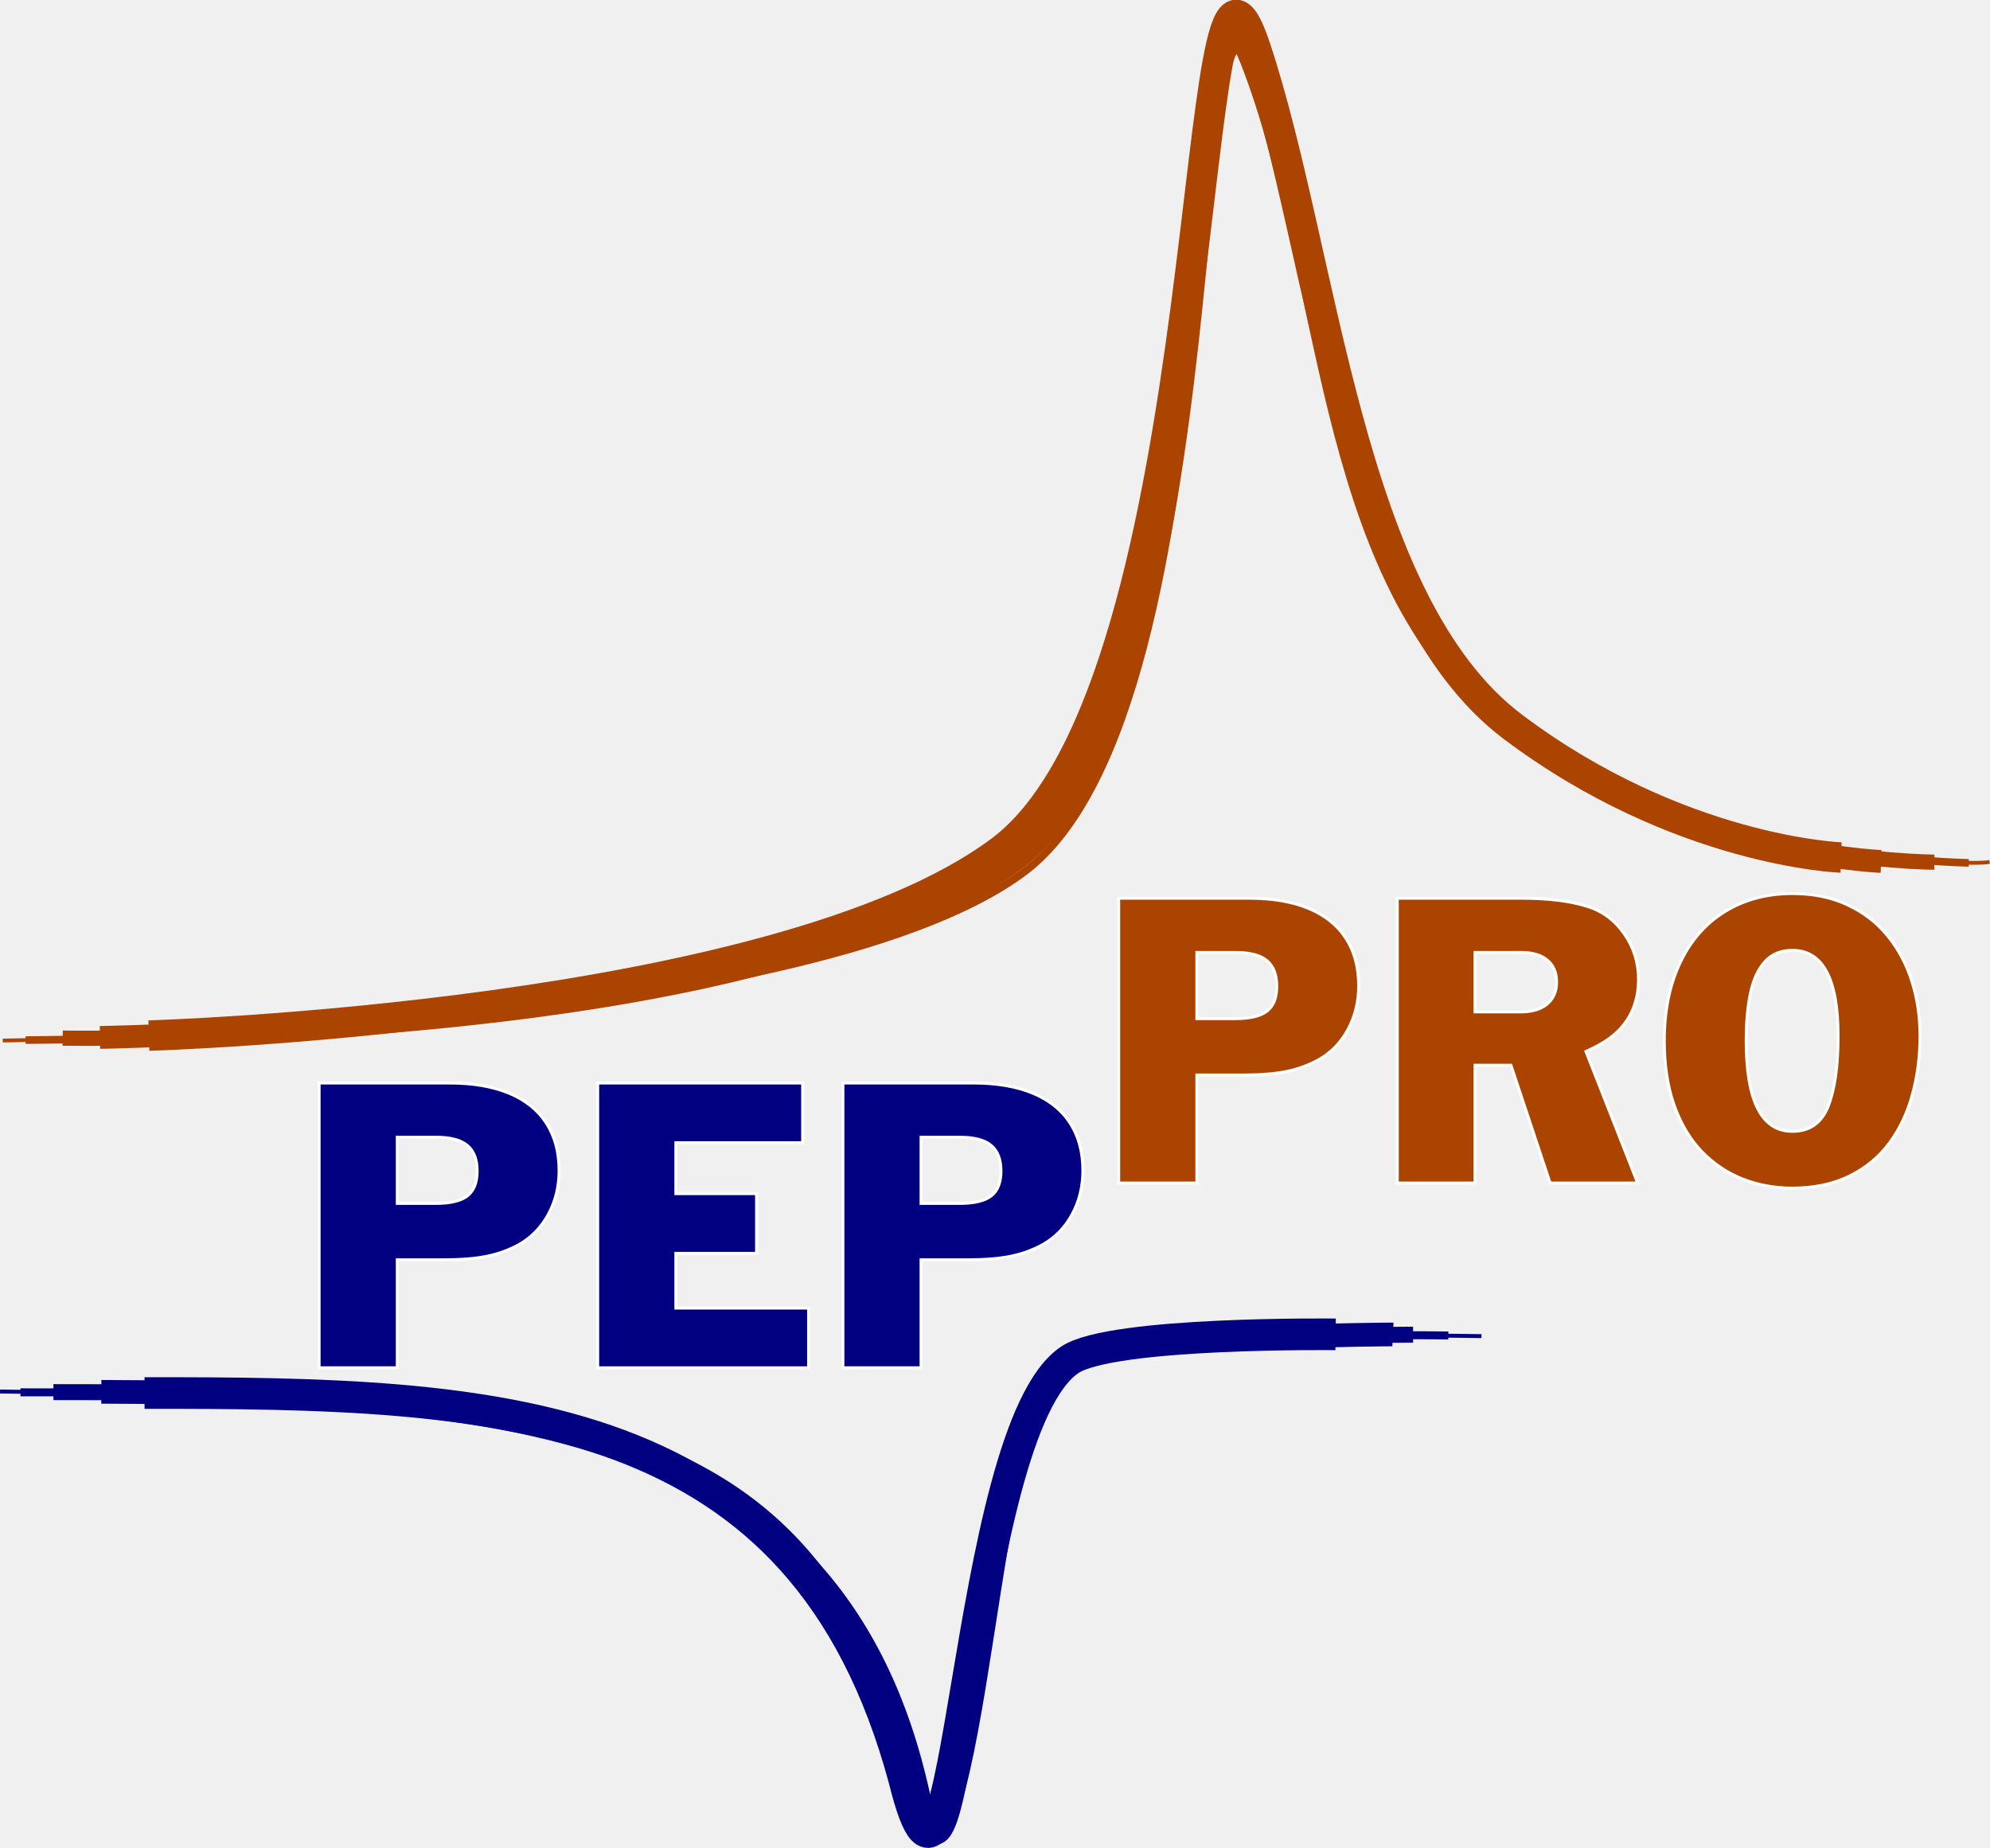
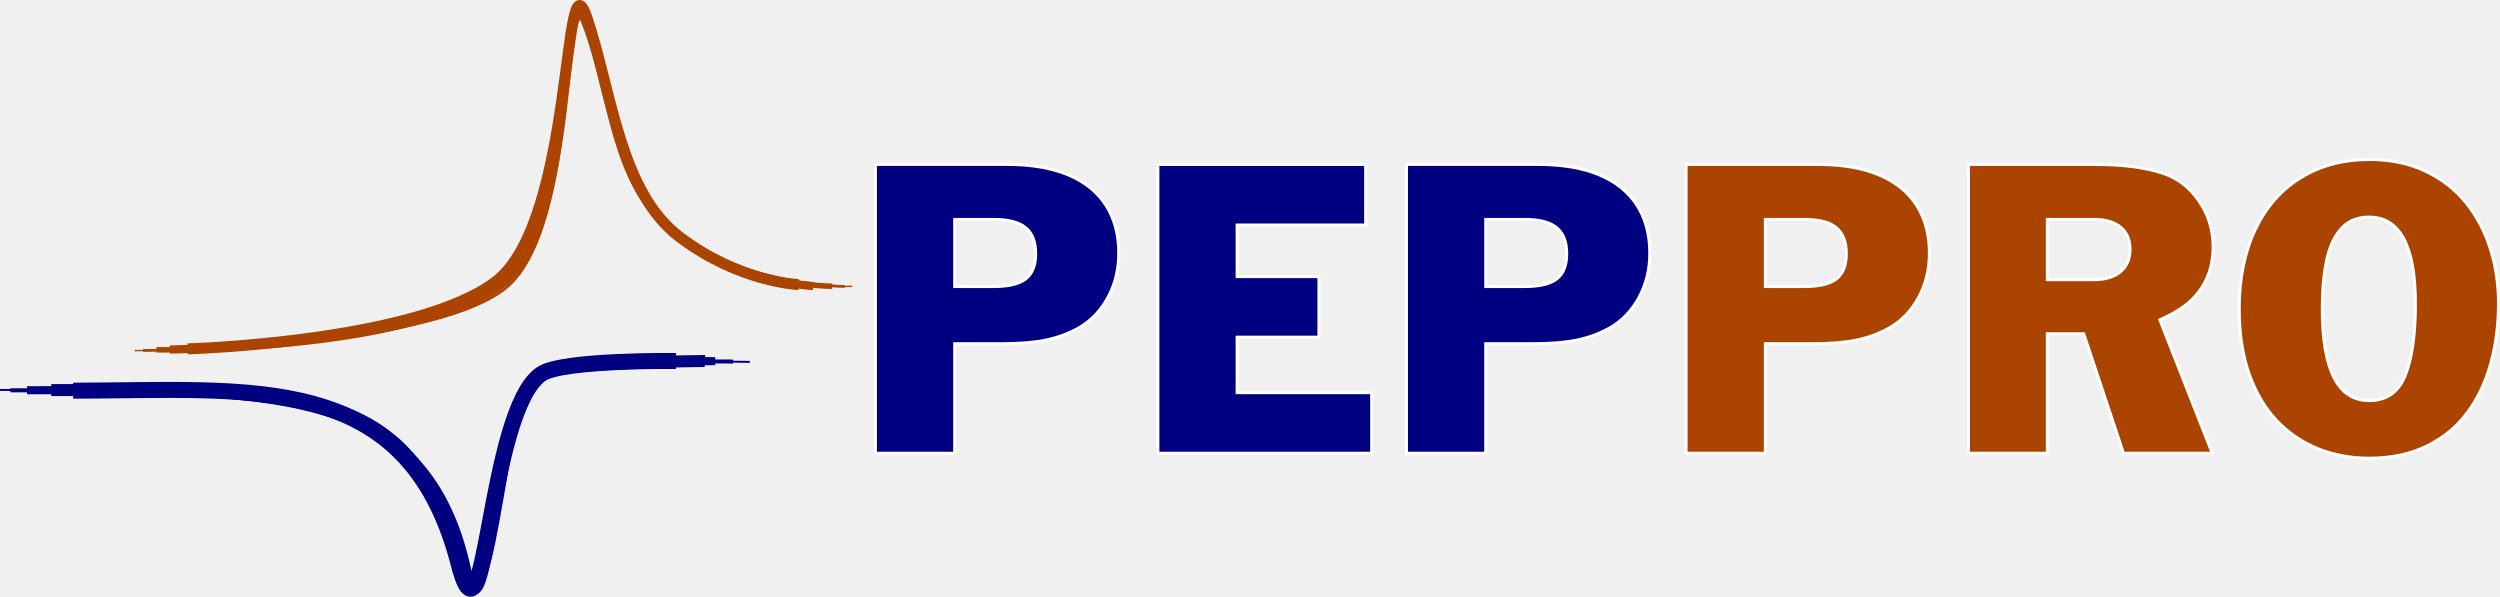
- <svg xmlns="http://www.w3.org/2000/svg" width="3339.698" height="3101.674" id="svg2" version="1.1">
+ <svg xmlns="http://www.w3.org/2000/svg" width="955.191" height="227.996" id="svg2" version="1.1">
  <defs id="defs4">
    </defs>
-   <g id="layer1" transform="translate(1937.217,1519.891)">
-     <g id="g4836" style="stroke:#aa4400;stroke-opacity:1" transform="matrix(6.381606,0,0,6.381606,812.6467,-580.0918)">
-       <path id="path4750" d="m -430.172,126.416 c 0,0 209.219,-2.189 267.943,-45.962 58.724,-43.773 42.978,-251.235 62.629,-210.112 19.652,41.123 17.424,131.298 62.576,168.809 45.153,37.511 122.05,41.753 129.353,40.293" style="fill:none;stroke:#aa4400;stroke-width:1px;stroke-linecap:butt;stroke-linejoin:miter;stroke-opacity:1" />
-       <path id="path4750-0" d="m -424.184,126.297 c 0,0 203.818,-0.403 262.542,-44.176 58.724,-43.773 39.763,-265.163 62.629,-210.112 22.866,55.052 17.424,131.803 62.576,169.314 45.153,37.511 123.281,38.359 123.281,38.359" style="fill:none;stroke:#aa4400;stroke-width:2;stroke-linecap:butt;stroke-linejoin:miter;stroke-miterlimit:4;stroke-dasharray:none;stroke-opacity:1" />
-       <path id="path4750-0-4" d="m -414.418,125.791 c 0,0 190.535,3.138 249.26,-48.493 58.724,-51.63 45.299,-268.378 63.522,-212.969 18.223,55.409 21.618,140.165 66.77,177.676 45.153,37.511 112.659,37.497 112.659,37.497" style="fill:none;stroke:#aa4400;stroke-width:4;stroke-linecap:butt;stroke-linejoin:miter;stroke-miterlimit:4;stroke-dasharray:none;stroke-opacity:1" />
-       <path id="path4750-0-4-2" d="m -404.619,125.601 c 0,0 181.663,-2.75 240.387,-46.523 58.724,-43.773 41.549,-264.449 62.629,-210.112 21.08,54.337 18.939,133.318 64.092,170.829 C 7.642,77.306 63.784,79.313 63.784,79.313" style="fill:none;stroke:#aa4400;stroke-width:6;stroke-linecap:butt;stroke-linejoin:miter;stroke-miterlimit:4;stroke-dasharray:none;stroke-opacity:1" />
-       <path id="path4750-0-4-2-2" d="m -391.75,125.122 c 0,0 165.216,-4.814 223.94,-48.587 58.724,-43.773 48.87,-266.235 67.094,-211.183 18.223,55.052 23.984,145.721 67.709,178.589 43.724,32.868 86.269,34.344 86.269,34.344" style="fill:none;stroke:#aa4400;stroke-width:8;stroke-linecap:butt;stroke-linejoin:miter;stroke-miterlimit:4;stroke-dasharray:none;stroke-opacity:1" />
+   <g id="layer1" transform="translate(1709.339,1366.083)">
+     <g id="g4836" style="stroke:#aa4400;stroke-opacity:1" transform="matrix(0.5246427,0,0,0.5246427,-1432.161,-1298.431)">
+       <path id="path4750" d="m -430.172,126.416 c 0,0 209.219,-2.189 267.943,-45.962 58.724,-43.773 42.978,-232.174 62.629,-191.051 19.652,41.123 17.424,112.237 62.576,149.748 45.153,37.511 122.05,41.753 129.353,40.293" style="fill:none;stroke:#aa4400;stroke-width:1px;stroke-linecap:butt;stroke-linejoin:miter;stroke-opacity:1" />
+       <path id="path4750-0" d="m -424.184,126.297 c 0,0 203.818,-0.403 262.542,-44.176 58.724,-43.773 39.763,-246.103 62.629,-191.051 22.866,55.052 17.424,112.743 62.576,150.253 45.153,37.511 123.281,38.359 123.281,38.359" style="fill:none;stroke:#aa4400;stroke-width:2;stroke-linecap:butt;stroke-linejoin:miter;stroke-miterlimit:4;stroke-dasharray:none;stroke-opacity:1" />
+       <path id="path4750-0-4" d="m -414.418,125.791 c 0,0 190.535,3.138 249.26,-48.493 58.724,-51.63 45.299,-249.317 63.522,-193.908 18.223,55.409 21.618,121.105 66.77,158.615 45.153,37.511 112.659,37.497 112.659,37.497" style="fill:none;stroke:#aa4400;stroke-width:4;stroke-linecap:butt;stroke-linejoin:miter;stroke-miterlimit:4;stroke-dasharray:none;stroke-opacity:1" />
+       <path id="path4750-0-4-2" d="m -404.619,125.601 c 0,0 181.663,-2.75 240.387,-46.523 58.724,-43.773 41.549,-245.389 62.629,-191.051 21.08,54.337 18.939,114.258 64.092,151.769 C 7.642,77.306 63.784,79.313 63.784,79.313" style="fill:none;stroke:#aa4400;stroke-width:6;stroke-linecap:butt;stroke-linejoin:miter;stroke-miterlimit:4;stroke-dasharray:none;stroke-opacity:1" />
+       <path id="path4750-0-4-2-2" d="m -391.75,125.122 c 0,0 165.216,-4.814 223.94,-48.587 58.724,-43.773 48.87,-247.174 67.094,-192.123 18.223,55.052 23.984,126.661 67.709,159.528 43.724,32.868 86.269,34.344 86.269,34.344" style="fill:none;stroke:#aa4400;stroke-width:8;stroke-linecap:butt;stroke-linejoin:miter;stroke-miterlimit:4;stroke-dasharray:none;stroke-opacity:1" />
    </g>
-     <g id="g5269" transform="matrix(6.381606,0,0,6.381606,1013.212,-561.8586)">
-       <path id="path4750-05" d="m -72.738,201.311 c -31.724,-0.478 -93.79,-0.732 -111.101,9.671 -17.312,10.403 -28.138,160.946 -37.943,114.719 -24.521,-121.763 -116.56,-107.742 -240.542,-109.825" style="fill:none;stroke:#000080;stroke-width:1.032px;stroke-linecap:butt;stroke-linejoin:miter;stroke-opacity:1" />
-       <path id="path4750-0-5" d="m -81.45,201.144 c 0,0 -90.579,-1.577 -105.379,10.214 -24.617,19.611 -23.441,161.856 -34.93,111.838 -22.872,-113.3 -107.805,-106.698 -235.197,-107.106" style="fill:none;stroke:#000080;stroke-width:2.096;stroke-linecap:butt;stroke-linejoin:miter;stroke-miterlimit:4;stroke-dasharray:none;stroke-opacity:1" />
-       <path id="path4750-0-4-29" d="m -90.719,200.928 c -31.947,0.099 -75.247,1.165 -93.161,7.664 -17.913,6.499 -21.118,147.23 -38.065,121.91 -14.311,-101.892 -93.031,-114.673 -226.334,-114.462" style="fill:none;stroke:#000080;stroke-width:4.201;stroke-linecap:butt;stroke-linejoin:miter;stroke-miterlimit:4;stroke-dasharray:none;stroke-opacity:1" />
-       <path id="path4750-0-4-2-0" d="m -96.023,200.868 c -0.149,-0.007 -65.397,0.378 -83.069,5.646 -27.694,8.255 -29.509,165.214 -41.712,115.839 -22.129,-101.471 -113.319,-105.929 -214.876,-106.391" style="fill:none;stroke:#000080;stroke-width:6.23;stroke-linecap:butt;stroke-linejoin:miter;stroke-miterlimit:4;stroke-dasharray:none;stroke-opacity:1" />
-       <path id="path4750-0-4-2-2-2" d="m -111.093,200.845 c 0,0 -58.783,-0.714 -69.875,6.68 -28.441,18.957 -28.852,170.014 -43.562,110.392 -26.655,-98.972 -106.592,-101.751 -199.79,-101.638" style="fill:none;stroke:#000080;stroke-width:8.317;stroke-linecap:butt;stroke-linejoin:miter;stroke-miterlimit:4;stroke-dasharray:none;stroke-opacity:1" />
+     <g id="g5269" transform="matrix(0.7353359,0,0,0.7353359,-1369.368,-1375.849)">
+       <path id="path4750-05" d="m -72.738,201.311 c -31.724,-0.478 -93.79,-0.732 -111.101,9.671 -17.312,10.403 -28.138,147.347 -37.943,101.12 -24.521,-121.763 -116.56,-94.143 -240.542,-96.225" style="fill:none;stroke:#000080;stroke-width:1.032px;stroke-linecap:butt;stroke-linejoin:miter;stroke-opacity:1" />
+       <path id="path4750-0-5" d="m -81.45,201.144 c 0,0 -90.579,-1.577 -105.379,10.214 -24.617,19.611 -23.441,148.257 -34.93,98.239 -22.872,-113.3 -107.805,-93.099 -235.197,-93.507" style="fill:none;stroke:#000080;stroke-width:2.096;stroke-linecap:butt;stroke-linejoin:miter;stroke-miterlimit:4;stroke-dasharray:none;stroke-opacity:1" />
+       <path id="path4750-0-4-29" d="m -90.719,200.928 c -31.947,0.099 -75.247,1.165 -93.161,7.664 -17.913,6.499 -21.118,133.631 -38.065,108.31 -14.311,-101.892 -93.031,-101.074 -226.334,-100.863" style="fill:none;stroke:#000080;stroke-width:4.201;stroke-linecap:butt;stroke-linejoin:miter;stroke-miterlimit:4;stroke-dasharray:none;stroke-opacity:1" />
+       <path id="path4750-0-4-2-0" d="m -96.023,200.868 c -0.149,-0.007 -65.397,0.378 -83.069,5.646 -27.694,8.255 -29.509,151.615 -41.712,102.24 -22.129,-101.471 -113.319,-92.329 -214.876,-92.791" style="fill:none;stroke:#000080;stroke-width:6.23;stroke-linecap:butt;stroke-linejoin:miter;stroke-miterlimit:4;stroke-dasharray:none;stroke-opacity:1" />
+       <path id="path4750-0-4-2-2-2" d="m -111.093,200.845 c 0,0 -58.783,-0.714 -69.875,6.68 -28.441,18.957 -28.852,156.415 -43.562,96.793 -26.655,-98.972 -106.592,-88.152 -199.79,-88.039" style="fill:none;stroke:#000080;stroke-width:8.317;stroke-linecap:butt;stroke-linejoin:miter;stroke-miterlimit:4;stroke-dasharray:none;stroke-opacity:1" />
    </g>
-     <path id="path138" style="font-style:normal;font-variant:normal;font-weight:normal;font-stretch:normal;font-size:115.008px;line-height:1.25;font-family:'Franklin Gothic';-inkscape-font-specification:'Franklin Gothic, Normal';font-variant-ligatures:normal;font-variant-caps:normal;font-variant-numeric:normal;text-align:start;letter-spacing:0px;word-spacing:0px;writing-mode:lr-tb;text-anchor:start;fill:#000080;fill-opacity:1;stroke:#ffffff;stroke-width:5;stroke-opacity:1;stroke-miterlimit:4;stroke-dasharray:none" d="M -1401.711,775.999 V 297.971 h 219.242 q 58.616,0 99.735,17.147 41.119,17.147 62.466,50.218 21.347,33.07 21.347,79.613 0,40.069 -17.847,73.139 -17.672,32.895 -48.818,50.742 -25.196,13.998 -54.242,19.947 -29.046,5.949 -72.614,5.949 h -78.038 V 775.999 Z m 131.23,-387.042 v 111.108 h 64.391 q 37.094,0 53.367,-12.773 16.273,-12.773 16.273,-41.644 0,-28.871 -16.273,-42.694 -16.273,-13.998 -53.367,-13.998 z" />
-     <path id="path140" style="font-style:normal;font-variant:normal;font-weight:normal;font-stretch:normal;font-size:115.008px;line-height:1.25;font-family:'Franklin Gothic';-inkscape-font-specification:'Franklin Gothic, Normal';font-variant-ligatures:normal;font-variant-caps:normal;font-variant-numeric:normal;text-align:start;letter-spacing:0px;word-spacing:0px;writing-mode:lr-tb;text-anchor:start;fill:#000080;fill-opacity:1;stroke:#ffffff;stroke-width:5;stroke-opacity:1;stroke-miterlimit:4;stroke-dasharray:none" d="M -934.18,775.999 V 297.971 h 343.999 v 100.26 h -212.768 v 85.387 h 135.43 v 100.26 h -135.43 v 91.861 h 222.742 V 775.999 Z" />
-     <path id="path142" style="font-style:normal;font-variant:normal;font-weight:normal;font-stretch:normal;font-size:115.008px;line-height:1.25;font-family:'Franklin Gothic';-inkscape-font-specification:'Franklin Gothic, Normal';font-variant-ligatures:normal;font-variant-caps:normal;font-variant-numeric:normal;text-align:start;letter-spacing:0px;word-spacing:0px;writing-mode:lr-tb;text-anchor:start;fill:#000080;fill-opacity:1;stroke:#ffffff;stroke-width:5;stroke-opacity:1;stroke-miterlimit:4;stroke-dasharray:none" d="M -522.642,775.999 V 297.971 h 219.242 q 58.616,0 99.735,17.147 41.119,17.147 62.466,50.218 21.347,33.07 21.347,79.613 0,40.069 -17.847,73.139 -17.672,32.895 -48.818,50.742 -25.196,13.998 -54.242,19.947 -29.046,5.949 -72.614,5.949 h -78.038 V 775.999 Z m 131.23,-387.042 v 111.108 h 64.39 q 37.094,0 53.367,-12.773 16.273,-12.773 16.273,-41.644 0,-28.871 -16.273,-42.694 -16.273,-13.998 -53.367,-13.998 z" />
-     <path id="path145" style="font-style:normal;font-variant:normal;font-weight:normal;font-stretch:normal;font-size:115.008px;line-height:1.25;font-family:'Franklin Gothic';-inkscape-font-specification:'Franklin Gothic, Normal';font-variant-ligatures:normal;font-variant-caps:normal;font-variant-numeric:normal;text-align:start;letter-spacing:0px;word-spacing:0px;writing-mode:lr-tb;text-anchor:start;fill:#aa4400;fill-opacity:1;stroke:#ffffff;stroke-width:5;stroke-opacity:1;stroke-miterlimit:4;stroke-dasharray:none" d="M -59.805,465.839 V -12.19 H 159.437 q 58.616,0 99.735,17.147 41.119,17.147 62.466,50.218 21.347,33.07 21.347,79.613 0,40.069 -17.847,73.139 -17.672,32.895 -48.818,50.742 -25.196,13.998 -54.242,19.947 -29.046,5.949 -72.614,5.949 H 71.425 V 465.839 Z M 71.425,78.797 V 189.905 h 64.39 q 37.094,0 53.367,-12.773 16.273,-12.773 16.273,-41.644 0,-28.871 -16.273,-42.694 -16.273,-13.998 -53.367,-13.998 z" />
-     <path id="path147" style="font-style:normal;font-variant:normal;font-weight:normal;font-stretch:normal;font-size:115.008px;line-height:1.25;font-family:'Franklin Gothic';-inkscape-font-specification:'Franklin Gothic, Normal';font-variant-ligatures:normal;font-variant-caps:normal;font-variant-numeric:normal;text-align:start;letter-spacing:0px;word-spacing:0px;writing-mode:lr-tb;text-anchor:start;fill:#aa4400;fill-opacity:1;stroke:#ffffff;stroke-width:5;stroke-opacity:1;stroke-miterlimit:4;stroke-dasharray:none" d="M 407.725,465.839 V -12.19 h 209.269 q 66.315,0 109.709,13.648 38.144,11.723 61.941,46.018 23.971,34.12 23.971,76.464 0,51.442 -32.895,85.387 -18.197,19.247 -55.292,35.695 l 86.787,220.817 H 664.237 L 598.447,268.119 H 538.256 V 465.839 Z M 538.256,78.797 v 99.735 h 77.338 q 27.996,0 43.743,-13.298 15.748,-13.298 15.748,-36.919 0,-23.621 -15.573,-36.57 -15.398,-12.948 -43.918,-12.948 z" />
-     <path id="path149" style="font-style:normal;font-variant:normal;font-weight:normal;font-stretch:normal;font-size:115.008px;line-height:1.25;font-family:'Franklin Gothic';-inkscape-font-specification:'Franklin Gothic, Normal';font-variant-ligatures:normal;font-variant-caps:normal;font-variant-numeric:normal;text-align:start;letter-spacing:0px;word-spacing:0px;writing-mode:lr-tb;text-anchor:start;fill:#aa4400;fill-opacity:1;stroke:#ffffff;stroke-width:5;stroke-opacity:1;stroke-miterlimit:4;stroke-dasharray:none" d="m 855.833,227.175 q 0,-75.414 26.771,-131.58 26.771,-56.167 75.764,-85.912 48.993,-29.746 112.508,-29.746 52.142,0 92.386,18.897 40.419,18.722 67.54,52.142 27.121,33.42 40.594,76.289 13.648,42.869 13.648,91.336 0,52.317 -12.773,98.685 -12.598,46.368 -38.669,81.538 -25.896,35.17 -67.19,55.467 -41.119,20.122 -95.536,20.122 -45.143,0 -84.337,-15.573 -39.019,-15.573 -68.59,-46.543 -29.396,-31.145 -45.843,-77.688 Q 855.833,287.891 855.833,227.175 Z m 137.53,0 q 0,151.877 77.513,151.877 43.394,0 60.016,-42.169 16.622,-42.169 16.622,-117.582 0,-144.004 -76.638,-144.004 -28.521,0 -45.668,18.547 -17.148,18.547 -24.496,52.317 -7.349,33.595 -7.349,81.013 z" />
+     <path id="path138" style="font-style:normal;font-variant:normal;font-weight:normal;font-stretch:normal;font-size:115.008px;line-height:1.25;font-family:'Franklin Gothic';-inkscape-font-specification:'Franklin Gothic, Normal';text-align:start;letter-spacing:0px;word-spacing:0px;writing-mode:lr-tb;text-anchor:start;fill:#000080;fill-opacity:1;stroke:#ffffff;stroke-width:1.154;stroke-miterlimit:4;stroke-dasharray:none;stroke-opacity:1" d="m -1374.861,-1192.915 0,-110.335 50.604,0 q 13.529,0 23.02,3.958 9.491,3.958 14.418,11.591 4.927,7.633 4.927,18.376 0,9.248 -4.119,16.881 -4.079,7.593 -11.268,11.712 -5.816,3.231 -12.52,4.604 -6.704,1.373 -16.76,1.373 l -18.012,0 0,41.84 z m 30.29,-89.334 0,25.645 14.862,0 q 8.562,0 12.318,-2.948 3.756,-2.948 3.756,-9.612 0,-6.664 -3.756,-9.854 -3.756,-3.231 -12.318,-3.231 z" />
+     <path id="path140" style="font-style:normal;font-variant:normal;font-weight:normal;font-stretch:normal;font-size:115.008px;line-height:1.25;font-family:'Franklin Gothic';-inkscape-font-specification:'Franklin Gothic, Normal';text-align:start;letter-spacing:0px;word-spacing:0px;writing-mode:lr-tb;text-anchor:start;fill:#000080;fill-opacity:1;stroke:#ffffff;stroke-width:1.154;stroke-miterlimit:4;stroke-dasharray:none;stroke-opacity:1" d="m -1266.949,-1192.915 0,-110.335 79.399,0 0,23.141 -49.11,0 0,19.709 31.259,0 0,23.141 -31.259,0 0,21.203 51.412,0 0,23.141 z" />
+     <path id="path142" style="font-style:normal;font-variant:normal;font-weight:normal;font-stretch:normal;font-size:115.008px;line-height:1.25;font-family:'Franklin Gothic';-inkscape-font-specification:'Franklin Gothic, Normal';text-align:start;letter-spacing:0px;word-spacing:0px;writing-mode:lr-tb;text-anchor:start;fill:#000080;fill-opacity:1;stroke:#ffffff;stroke-width:1.154;stroke-miterlimit:4;stroke-dasharray:none;stroke-opacity:1" d="m -1171.961,-1192.915 0,-110.335 50.604,0 q 13.529,0 23.02,3.958 9.491,3.958 14.418,11.591 4.927,7.633 4.927,18.376 0,9.248 -4.119,16.881 -4.079,7.593 -11.268,11.712 -5.816,3.231 -12.52,4.604 -6.704,1.373 -16.761,1.373 l -18.012,0 0,41.84 z m 30.29,-89.334 0,25.645 14.862,0 q 8.562,0 12.318,-2.948 3.756,-2.948 3.756,-9.612 0,-6.664 -3.756,-9.854 -3.756,-3.231 -12.318,-3.231 z" />
+     <path id="path145" style="font-style:normal;font-variant:normal;font-weight:normal;font-stretch:normal;font-size:115.008px;line-height:1.25;font-family:'Franklin Gothic';-inkscape-font-specification:'Franklin Gothic, Normal';text-align:start;letter-spacing:0px;word-spacing:0px;writing-mode:lr-tb;text-anchor:start;fill:#aa4400;fill-opacity:1;stroke:#ffffff;stroke-width:1.154;stroke-miterlimit:4;stroke-dasharray:none;stroke-opacity:1" d="m -1065.132,-1192.915 0,-110.335 50.604,0 q 13.529,0 23.02,3.958 9.491,3.958 14.418,11.591 4.927,7.633 4.927,18.376 0,9.248 -4.119,16.881 -4.079,7.593 -11.268,11.712 -5.816,3.231 -12.52,4.604 -6.704,1.373 -16.76,1.373 l -18.012,0 0,41.84 z m 30.29,-89.334 0,25.645 14.862,0 q 8.562,0 12.318,-2.948 3.756,-2.948 3.756,-9.612 0,-6.664 -3.756,-9.854 -3.756,-3.231 -12.318,-3.231 z" />
+     <path id="path147" style="font-style:normal;font-variant:normal;font-weight:normal;font-stretch:normal;font-size:115.008px;line-height:1.25;font-family:'Franklin Gothic';-inkscape-font-specification:'Franklin Gothic, Normal';text-align:start;letter-spacing:0px;word-spacing:0px;writing-mode:lr-tb;text-anchor:start;fill:#aa4400;fill-opacity:1;stroke:#ffffff;stroke-width:1.154;stroke-miterlimit:4;stroke-dasharray:none;stroke-opacity:1" d="m -957.22,-1192.914 0,-110.335 48.302,0 q 15.306,0 25.322,3.15 8.804,2.706 14.297,10.622 5.533,7.875 5.533,17.649 0,11.874 -7.593,19.709 -4.2,4.442 -12.762,8.239 l 20.032,50.967 -33.924,0 -15.185,-45.636 -13.893,0 0,45.636 z m 30.128,-89.334 0,23.02 17.851,0 q 6.462,0 10.097,-3.069 3.635,-3.069 3.635,-8.522 0,-5.452 -3.594,-8.441 -3.554,-2.989 -10.137,-2.989 z" />
+     <path id="path149" style="font-style:normal;font-variant:normal;font-weight:normal;font-stretch:normal;font-size:115.008px;line-height:1.25;font-family:'Franklin Gothic';-inkscape-font-specification:'Franklin Gothic, Normal';text-align:start;letter-spacing:0px;word-spacing:0px;writing-mode:lr-tb;text-anchor:start;fill:#aa4400;fill-opacity:1;stroke:#ffffff;stroke-width:1.154;stroke-miterlimit:4;stroke-dasharray:none;stroke-opacity:1" d="m -853.791,-1248.082 q 0,-17.406 6.179,-30.37 6.179,-12.964 17.487,-19.829 11.308,-6.866 25.968,-6.866 12.035,0 21.324,4.362 9.329,4.321 15.589,12.035 6.26,7.714 9.37,17.608 3.15,9.895 3.15,21.082 0,12.075 -2.948,22.778 -2.908,10.702 -8.925,18.82 -5.977,8.117 -15.508,12.802 -9.491,4.644 -22.051,4.644 -10.42,0 -19.466,-3.594 -9.006,-3.594 -15.831,-10.743 -6.785,-7.189 -10.581,-17.931 -3.756,-10.783 -3.756,-24.797 z m 31.744,0 q 0,35.055 17.891,35.055 10.016,0 13.852,-9.733 3.837,-9.733 3.837,-27.14 0,-33.238 -17.689,-33.238 -6.583,0 -10.541,4.281 -3.958,4.281 -5.654,12.075 -1.696,7.754 -1.696,18.699 z" />
  </g>
</svg>
